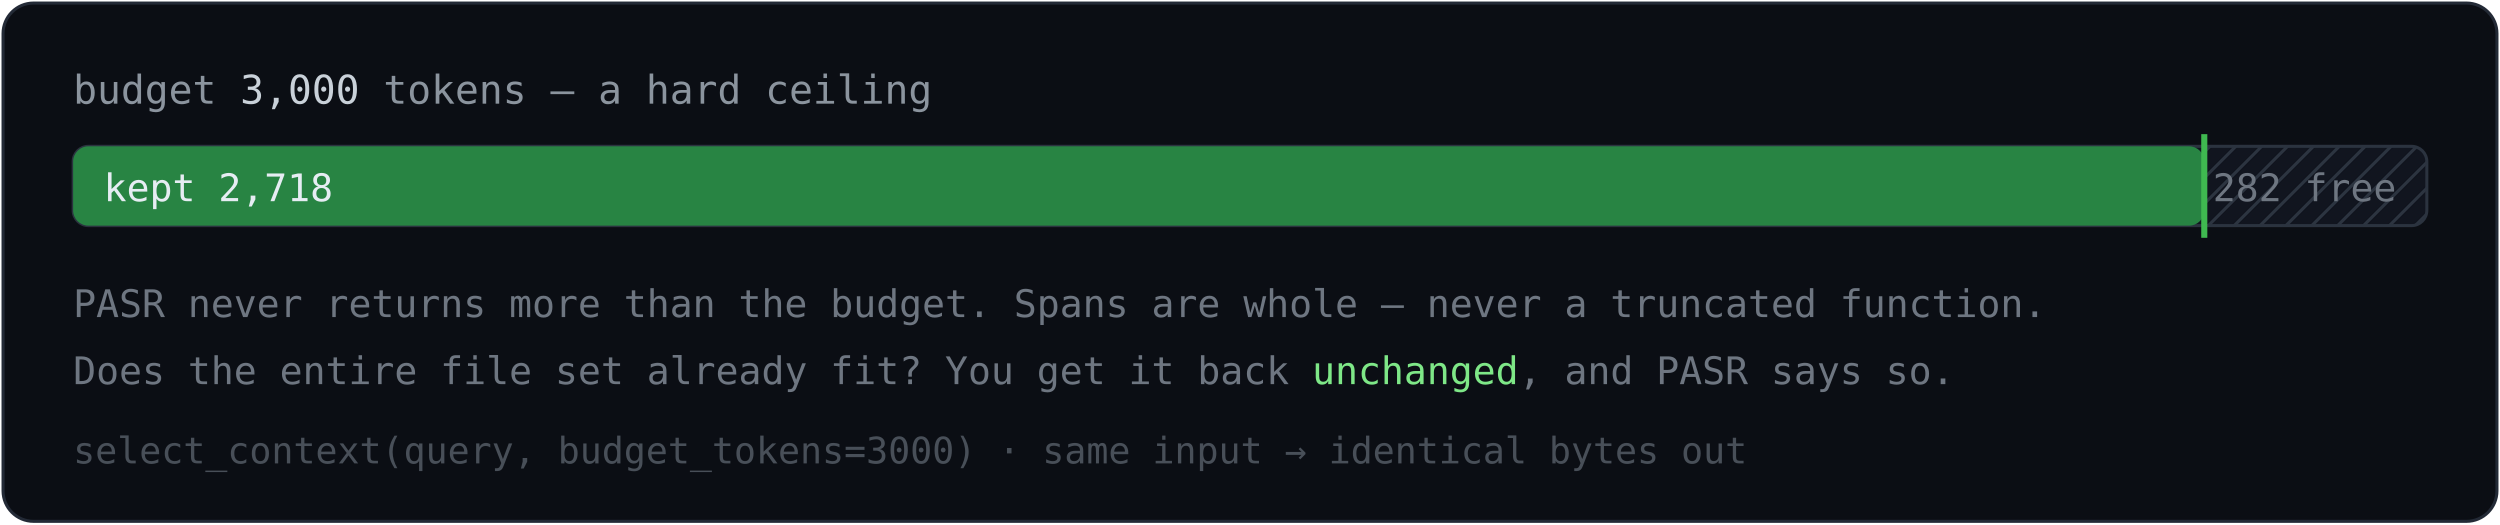
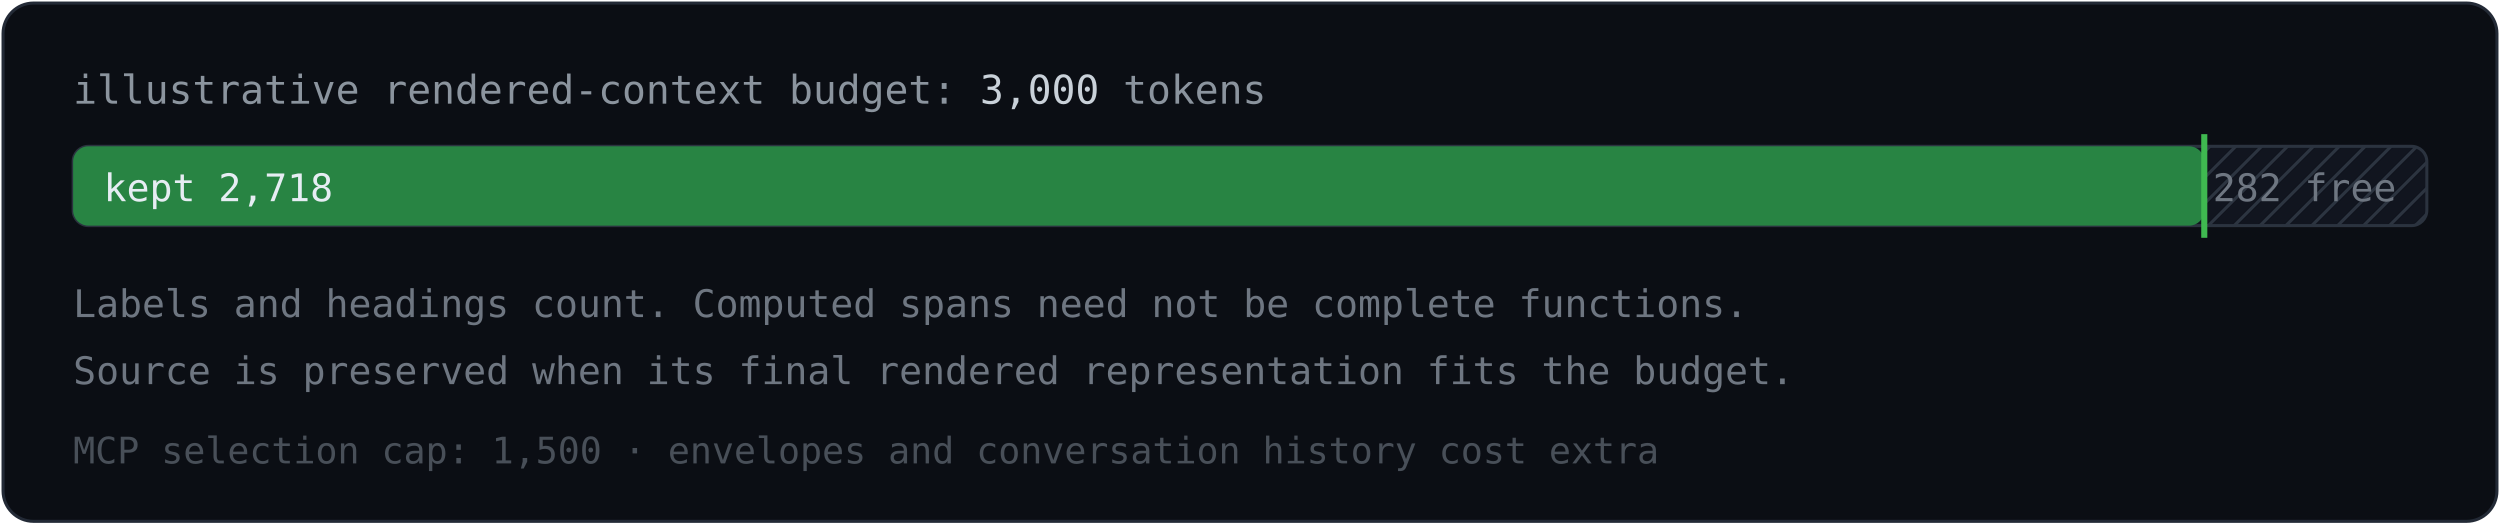
<svg xmlns="http://www.w3.org/2000/svg" viewBox="0 0 820 172" font-family="ui-monospace, SFMono-Regular, Menlo, Consolas, 'DejaVu Sans Mono', monospace">
  <defs>
    <pattern id="hatch" width="6" height="6" patternTransform="rotate(45)" patternUnits="userSpaceOnUse">
      <rect width="6" height="6" fill="#11151f" />
      <line x1="0" y1="0" x2="0" y2="6" stroke="#2b333f" stroke-width="2" />
    </pattern>
  </defs>
  <rect x="1" y="1" width="818" height="170" rx="10" fill="#0b0e14" stroke="#232a36" />
-   <text x="24" y="34" font-size="13" fill="#8b949e">budget <tspan fill="#c9d1d9">3,000</tspan> tokens — a hard ceiling</text>
+   <text x="24" y="34" font-size="13" fill="#8b949e">illustrative rendered-context budget: <tspan fill="#c9d1d9">3,000</tspan> tokens</text>
  <rect x="24" y="48" width="772" height="26" rx="5" fill="url(#hatch)" stroke="#2b333f" />
  <rect x="24" y="48" width="699" height="26" rx="5" fill="#1f6f3f" />
  <rect x="24" y="48" width="699" height="26" rx="5" fill="#3fb950" opacity="0.28" />
  <line x1="723" y1="44" x2="723" y2="78" stroke="#3fb950" stroke-width="2" />
  <text x="34" y="66" font-size="12.5" fill="#e6edf3">kept 2,718</text>
  <text x="786" y="66" font-size="12.5" fill="#6e7681" text-anchor="end">282 free</text>
-   <text x="24" y="104" font-size="12.5" fill="#6e7681">PASR never returns more than the budget. Spans are whole — never a truncated function.</text>
-   <text x="24" y="126" font-size="12.5" fill="#6e7681">Does the entire file set already fit? You get it back <tspan fill="#7ee787">unchanged</tspan>, and PASR says so.</text>
-   <text x="24" y="152" font-size="12" fill="#484f58">select_context(query, budget_tokens=3000)  ·  same input → identical bytes out</text>
+   <text x="24" y="104" font-size="12.5" fill="#6e7681">Labels and headings count. Computed spans need not be complete functions.</text>
+   <text x="24" y="126" font-size="12.5" fill="#6e7681">Source is preserved when its final rendered representation fits the budget.</text>
+   <text x="24" y="152" font-size="12" fill="#484f58">MCP selection cap: 1,500  ·  envelopes and conversation history cost extra</text>
</svg>
